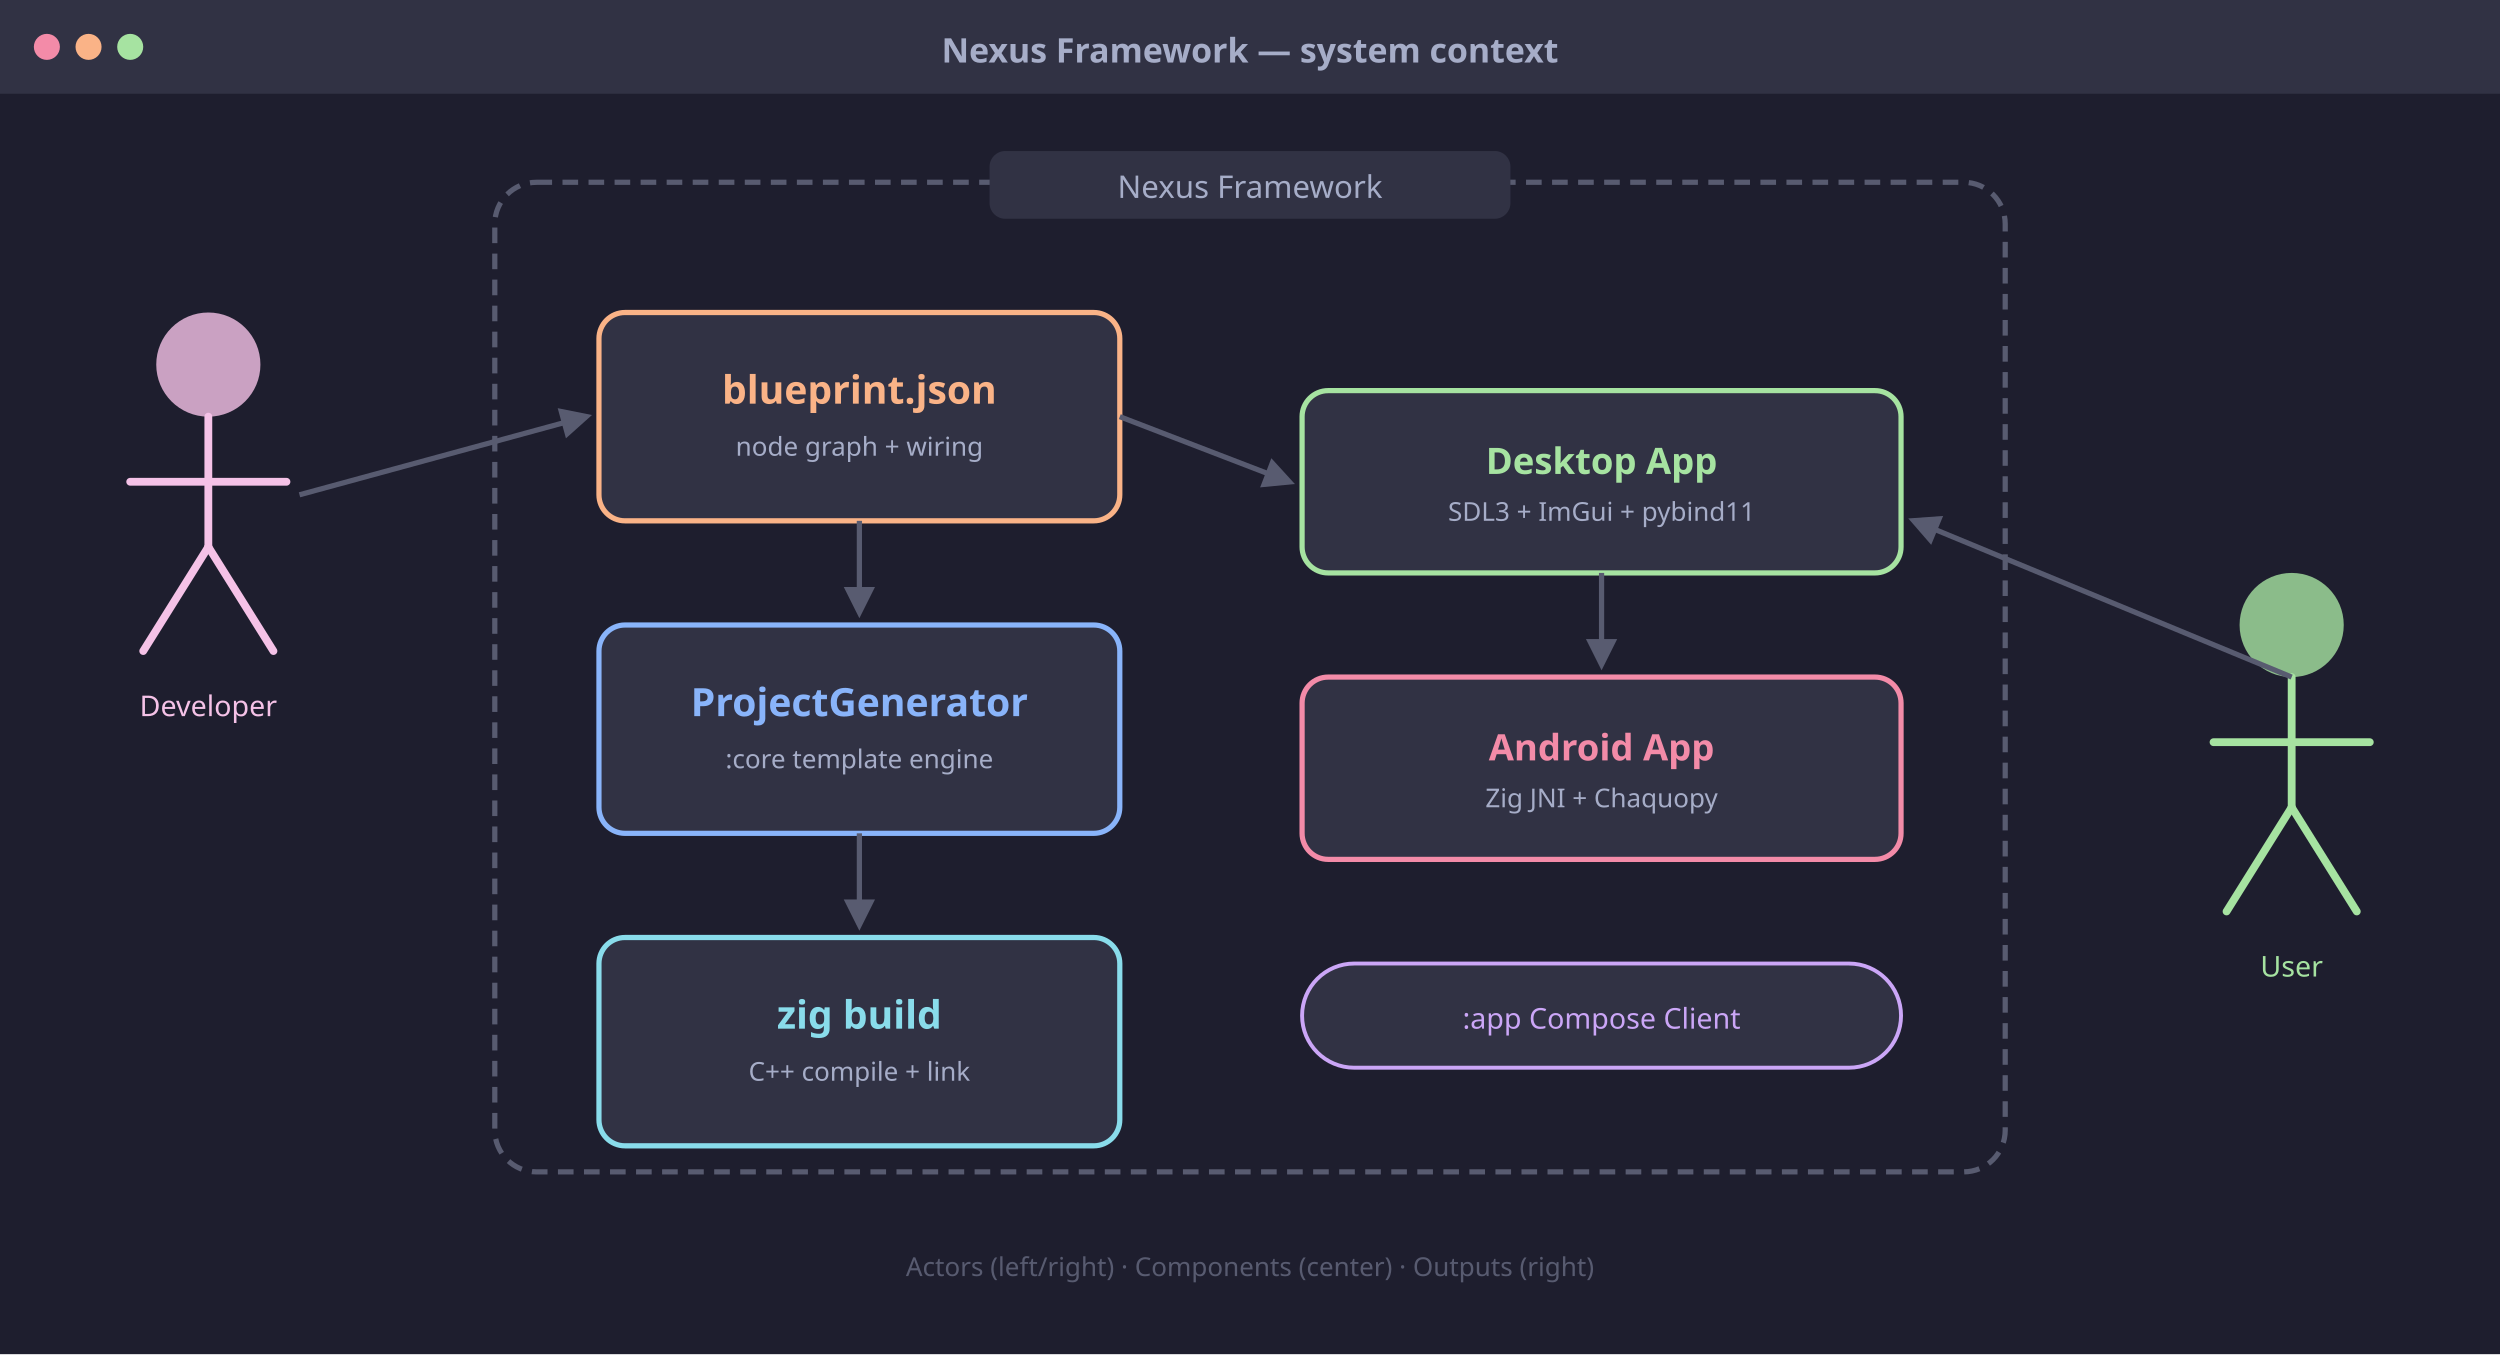
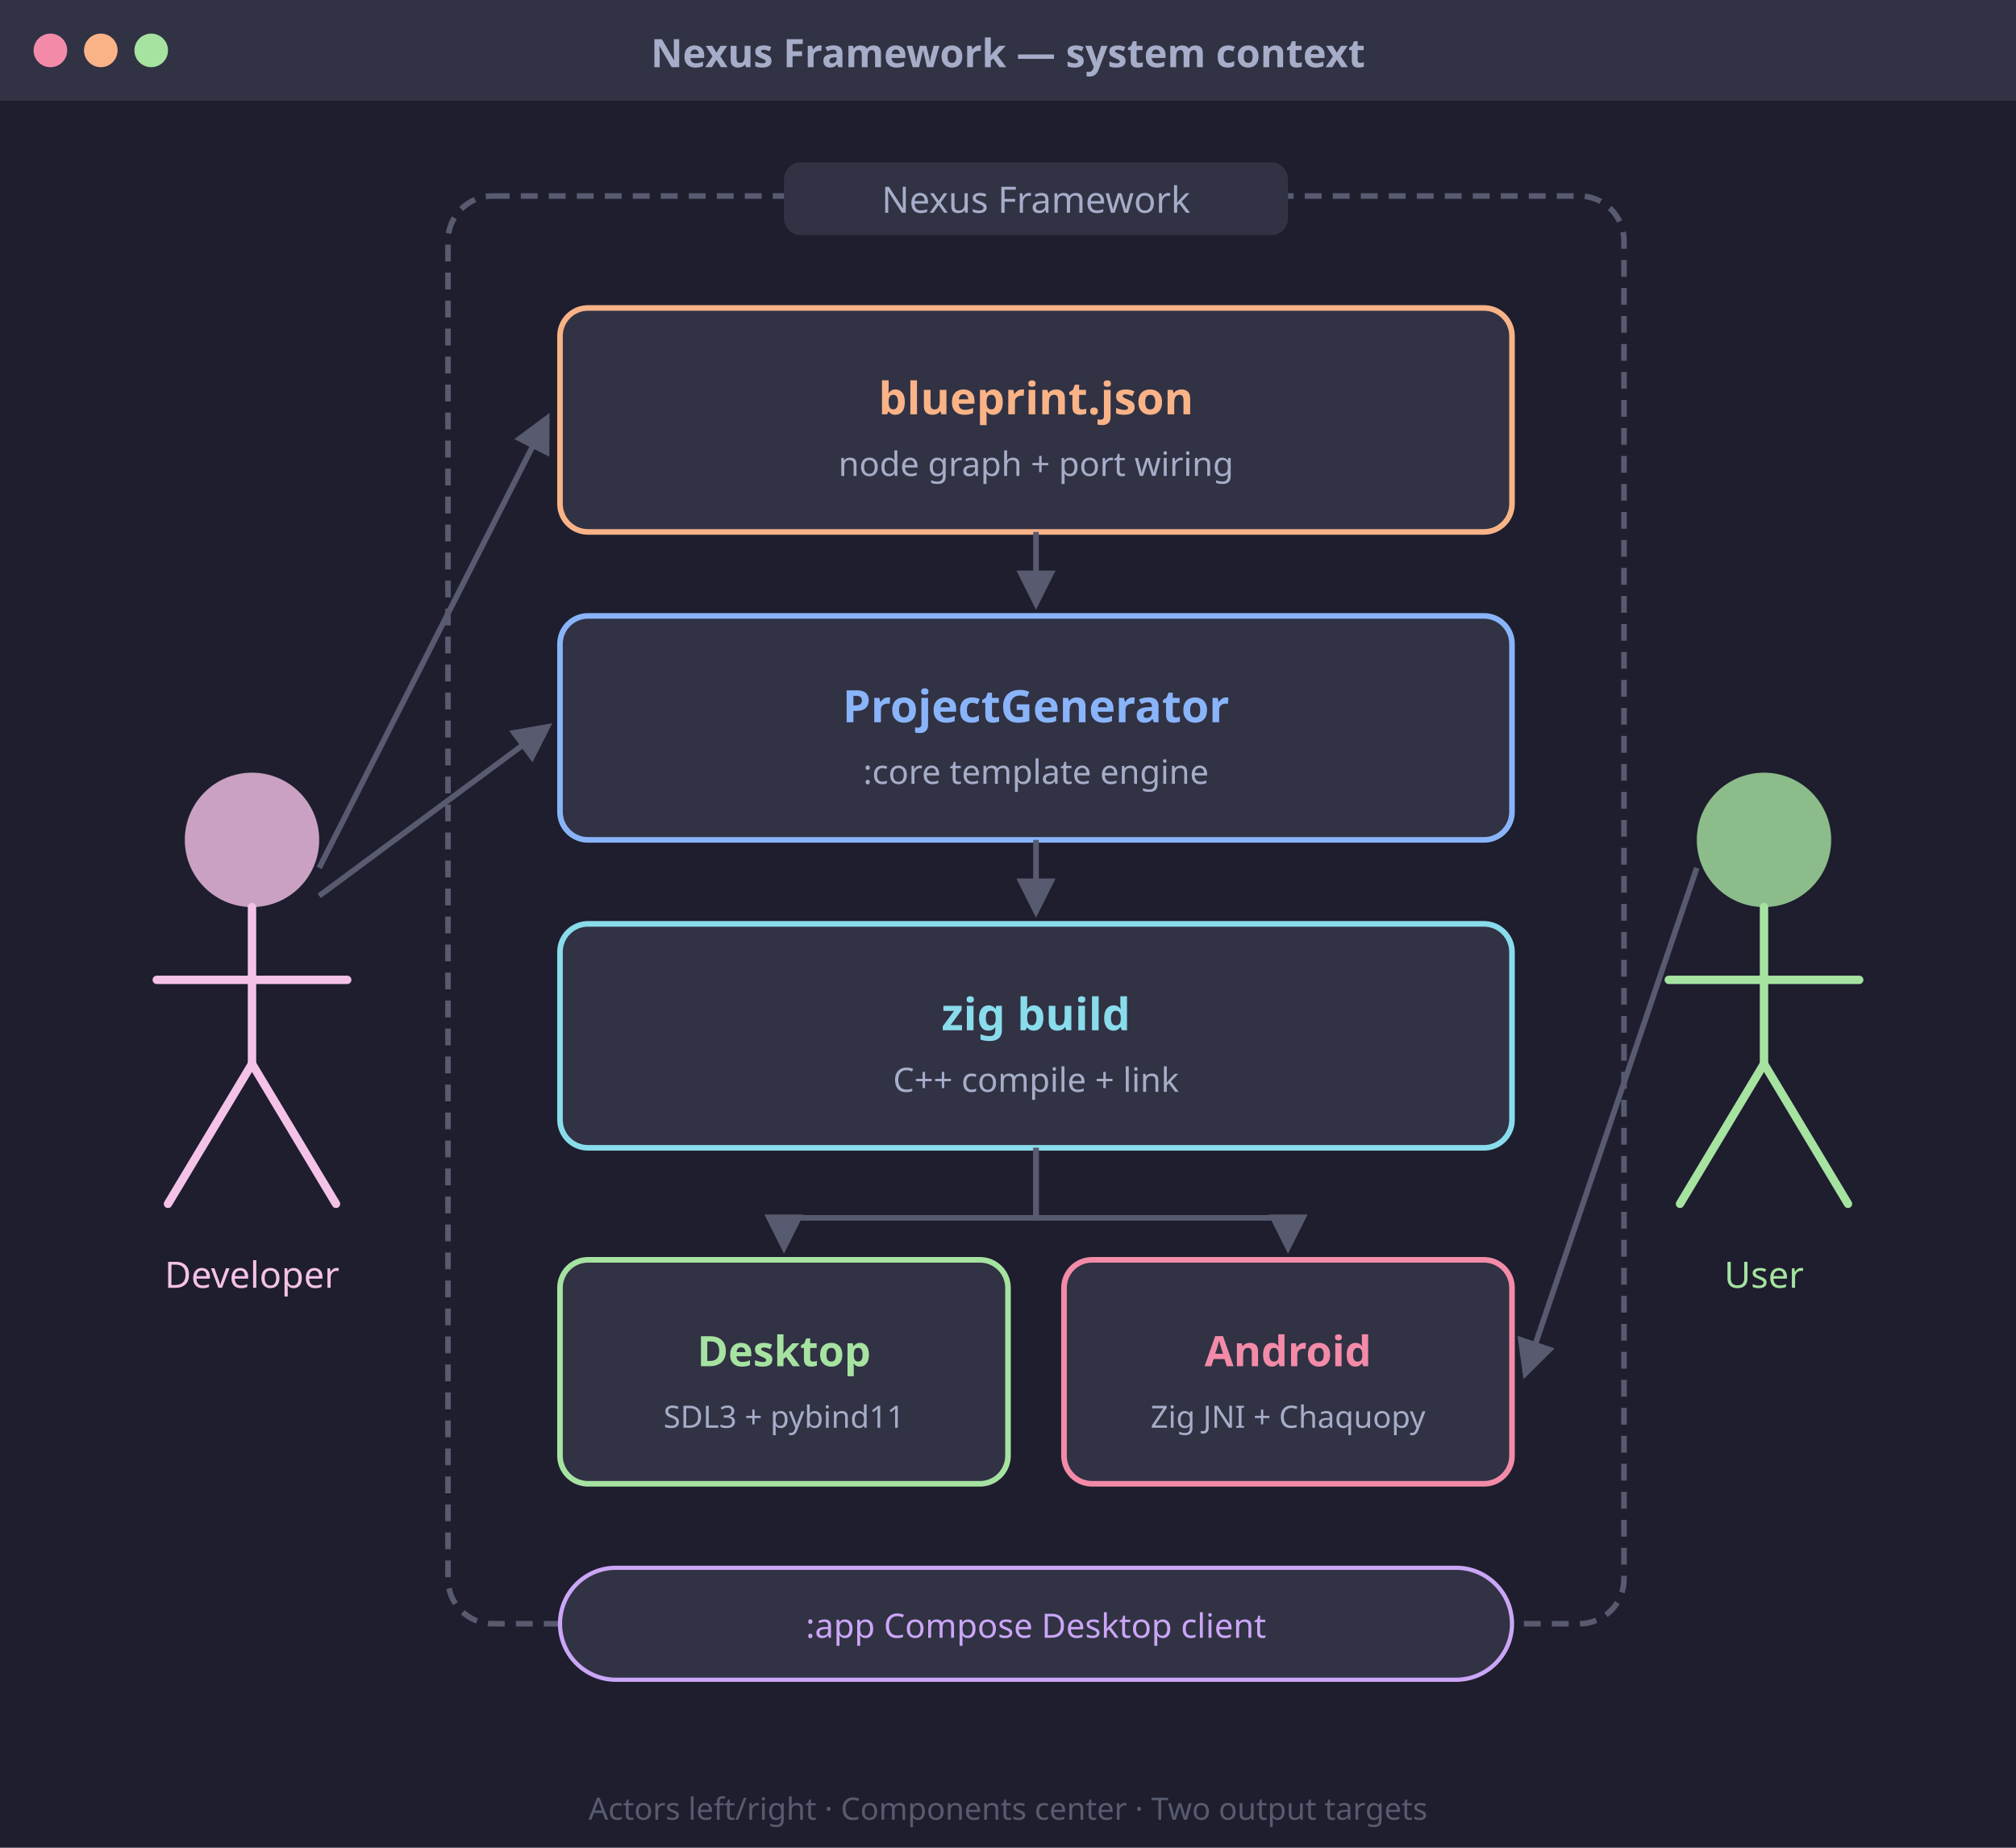
- <svg xmlns="http://www.w3.org/2000/svg" viewBox="0 0 960 520" width="960" height="520">
+ <svg xmlns="http://www.w3.org/2000/svg" viewBox="0 0 720 660" width="720" height="660">
  <rect width="100%" height="100%" fill="#1e1e2e" />
  <rect x="0" y="0" width="100%" height="36" fill="#313244" />
-   <circle cx="18" cy="18" r="5" fill="#f38ba8" />
-   <circle cx="34" cy="18" r="5" fill="#fab387" />
-   <circle cx="50" cy="18" r="5" fill="#a6e3a1" />
-   <text x="480" y="24" text-anchor="middle" font-family="sans-serif" font-size="13" fill="#a6adc8" font-weight="bold">Nexus Framework — system context</text>
-   <rect x="190" y="70" width="580" height="380" rx="16" fill="none" stroke="#585b70" stroke-width="2" stroke-dasharray="6,4" />
-   <rect x="380" y="58" width="200" height="26" rx="6" fill="#313244" />
-   <text x="480" y="76" text-anchor="middle" font-family="sans-serif" font-size="12" fill="#a6adc8">Nexus Framework</text>
-   <circle cx="80" cy="140" r="20" fill="#f5c2e7" opacity="0.8" />
-   <line x1="80" y1="160" x2="80" y2="210" stroke="#f5c2e7" stroke-width="3" stroke-linecap="round" />
-   <line x1="50" y1="185" x2="110" y2="185" stroke="#f5c2e7" stroke-width="3" stroke-linecap="round" />
-   <line x1="80" y1="210" x2="55" y2="250" stroke="#f5c2e7" stroke-width="3" stroke-linecap="round" />
-   <line x1="80" y1="210" x2="105" y2="250" stroke="#f5c2e7" stroke-width="3" stroke-linecap="round" />
-   <text x="80" y="275" text-anchor="middle" font-family="sans-serif" font-size="11" fill="#f5c2e7">Developer</text>
-   <rect x="230" y="120" width="200" height="80" rx="10" fill="#313244" stroke="#fab387" stroke-width="2" />
-   <text x="330" y="155" text-anchor="middle" font-family="sans-serif" font-size="15" font-weight="bold" fill="#fab387">blueprint.json</text>
-   <text x="330" y="175" text-anchor="middle" font-family="sans-serif" font-size="10" fill="#a6adc8">node graph + wiring</text>
-   <rect x="230" y="240" width="200" height="80" rx="10" fill="#313244" stroke="#89b4fa" stroke-width="2" />
-   <text x="330" y="275" text-anchor="middle" font-family="sans-serif" font-size="15" font-weight="bold" fill="#89b4fa">ProjectGenerator</text>
-   <text x="330" y="295" text-anchor="middle" font-family="sans-serif" font-size="10" fill="#a6adc8">:core template engine</text>
-   <rect x="230" y="360" width="200" height="80" rx="10" fill="#313244" stroke="#89dceb" stroke-width="2" />
-   <text x="330" y="395" text-anchor="middle" font-family="sans-serif" font-size="15" font-weight="bold" fill="#89dceb">zig build</text>
-   <text x="330" y="415" text-anchor="middle" font-family="sans-serif" font-size="10" fill="#a6adc8">C++ compile + link</text>
-   <circle cx="880" cy="240" r="20" fill="#a6e3a1" opacity="0.8" />
-   <line x1="880" y1="260" x2="880" y2="310" stroke="#a6e3a1" stroke-width="3" stroke-linecap="round" />
-   <line x1="850" y1="285" x2="910" y2="285" stroke="#a6e3a1" stroke-width="3" stroke-linecap="round" />
-   <line x1="880" y1="310" x2="855" y2="350" stroke="#a6e3a1" stroke-width="3" stroke-linecap="round" />
-   <line x1="880" y1="310" x2="905" y2="350" stroke="#a6e3a1" stroke-width="3" stroke-linecap="round" />
-   <text x="880" y="375" text-anchor="middle" font-family="sans-serif" font-size="11" fill="#a6e3a1">User</text>
-   <rect x="500" y="150" width="230" height="70" rx="10" fill="#313244" stroke="#a6e3a1" stroke-width="2" />
-   <text x="615" y="182" text-anchor="middle" font-family="sans-serif" font-size="14" font-weight="bold" fill="#a6e3a1">Desktop App</text>
-   <text x="615" y="200" text-anchor="middle" font-family="sans-serif" font-size="10" fill="#a6adc8">SDL3 + ImGui + pybind11</text>
-   <rect x="500" y="260" width="230" height="70" rx="10" fill="#313244" stroke="#f38ba8" stroke-width="2" />
-   <text x="615" y="292" text-anchor="middle" font-family="sans-serif" font-size="14" font-weight="bold" fill="#f38ba8">Android App</text>
-   <text x="615" y="310" text-anchor="middle" font-family="sans-serif" font-size="10" fill="#a6adc8">Zig JNI + Chaquopy</text>
-   <rect x="500" y="370" width="230" height="40" rx="20" fill="#313244" stroke="#cba6f7" stroke-width="1.5" />
-   <text x="615" y="395" text-anchor="middle" font-family="sans-serif" font-size="11" fill="#cba6f7">:app Compose Client</text>
-   <line x1="115" y1="190" x2="225" y2="160" stroke="#585b70" stroke-width="2" marker-end="url(#arrow)" />
-   <line x1="430" y1="160" x2="495" y2="185" stroke="#585b70" stroke-width="2" marker-end="url(#arrow)" />
-   <line x1="330" y1="200" x2="330" y2="235" stroke="#585b70" stroke-width="2" marker-end="url(#arrow)" />
-   <line x1="330" y1="320" x2="330" y2="355" stroke="#585b70" stroke-width="2" marker-end="url(#arrow)" />
-   <line x1="615" y1="220" x2="615" y2="255" stroke="#585b70" stroke-width="2" marker-end="url(#arrow)" />
-   <line x1="880" y1="260" x2="735" y2="200" stroke="#585b70" stroke-width="2" marker-end="url(#arrow)" />
+   <circle cx="18" cy="18" r="6" fill="#f38ba8" />
+   <circle cx="36" cy="18" r="6" fill="#fab387" />
+   <circle cx="54" cy="18" r="6" fill="#a6e3a1" />
+   <text x="360" y="24" text-anchor="middle" font-family="sans-serif" font-size="14" fill="#a6adc8" font-weight="bold">Nexus Framework — system context</text>
+   <rect x="160" y="70" width="420" height="510" rx="16" fill="none" stroke="#585b70" stroke-width="2" stroke-dasharray="6,4" />
+   <rect x="280" y="58" width="180" height="26" rx="6" fill="#313244" />
+   <text x="370" y="76" text-anchor="middle" font-family="sans-serif" font-size="13" fill="#a6adc8">Nexus Framework</text>
+   <circle cx="90" cy="300" r="24" fill="#f5c2e7" opacity="0.8" />
+   <line x1="90" y1="324" x2="90" y2="380" stroke="#f5c2e7" stroke-width="3" stroke-linecap="round" />
+   <line x1="56" y1="350" x2="124" y2="350" stroke="#f5c2e7" stroke-width="3" stroke-linecap="round" />
+   <line x1="90" y1="380" x2="60" y2="430" stroke="#f5c2e7" stroke-width="3" stroke-linecap="round" />
+   <line x1="90" y1="380" x2="120" y2="430" stroke="#f5c2e7" stroke-width="3" stroke-linecap="round" />
+   <text x="90" y="460" text-anchor="middle" font-family="sans-serif" font-size="13" fill="#f5c2e7">Developer</text>
+   <rect x="200" y="110" width="340" height="80" rx="10" fill="#313244" stroke="#fab387" stroke-width="2" />
+   <text x="370" y="148" text-anchor="middle" font-family="sans-serif" font-size="16" font-weight="bold" fill="#fab387">blueprint.json</text>
+   <text x="370" y="170" text-anchor="middle" font-family="sans-serif" font-size="12" fill="#a6adc8">node graph + port wiring</text>
+   <rect x="200" y="220" width="340" height="80" rx="10" fill="#313244" stroke="#89b4fa" stroke-width="2" />
+   <text x="370" y="258" text-anchor="middle" font-family="sans-serif" font-size="16" font-weight="bold" fill="#89b4fa">ProjectGenerator</text>
+   <text x="370" y="280" text-anchor="middle" font-family="sans-serif" font-size="12" fill="#a6adc8">:core template engine</text>
+   <rect x="200" y="330" width="340" height="80" rx="10" fill="#313244" stroke="#89dceb" stroke-width="2" />
+   <text x="370" y="368" text-anchor="middle" font-family="sans-serif" font-size="16" font-weight="bold" fill="#89dceb">zig build</text>
+   <text x="370" y="390" text-anchor="middle" font-family="sans-serif" font-size="12" fill="#a6adc8">C++ compile + link</text>
+   <line x1="370" y1="190" x2="370" y2="215" stroke="#585b70" stroke-width="2" marker-end="url(#arrow)" />
+   <line x1="370" y1="300" x2="370" y2="325" stroke="#585b70" stroke-width="2" marker-end="url(#arrow)" />
+   <rect x="200" y="450" width="160" height="80" rx="10" fill="#313244" stroke="#a6e3a1" stroke-width="2" />
+   <text x="280" y="488" text-anchor="middle" font-family="sans-serif" font-size="15" font-weight="bold" fill="#a6e3a1">Desktop</text>
+   <text x="280" y="510" text-anchor="middle" font-family="sans-serif" font-size="11" fill="#a6adc8">SDL3 + pybind11</text>
+   <rect x="380" y="450" width="160" height="80" rx="10" fill="#313244" stroke="#f38ba8" stroke-width="2" />
+   <text x="460" y="488" text-anchor="middle" font-family="sans-serif" font-size="15" font-weight="bold" fill="#f38ba8">Android</text>
+   <text x="460" y="510" text-anchor="middle" font-family="sans-serif" font-size="11" fill="#a6adc8">Zig JNI + Chaquopy</text>
+   <path d="M370,410 L370,435 L280,435 L280,445" fill="none" stroke="#585b70" stroke-width="2" marker-end="url(#arrow)" />
+   <path d="M370,410 L370,435 L460,435 L460,445" fill="none" stroke="#585b70" stroke-width="2" marker-end="url(#arrow)" />
+   <rect x="200" y="560" width="340" height="40" rx="20" fill="#313244" stroke="#cba6f7" stroke-width="1.5" />
+   <text x="370" y="585" text-anchor="middle" font-family="sans-serif" font-size="12" fill="#cba6f7">:app Compose Desktop client</text>
+   <circle cx="630" cy="300" r="24" fill="#a6e3a1" opacity="0.8" />
+   <line x1="630" y1="324" x2="630" y2="380" stroke="#a6e3a1" stroke-width="3" stroke-linecap="round" />
+   <line x1="596" y1="350" x2="664" y2="350" stroke="#a6e3a1" stroke-width="3" stroke-linecap="round" />
+   <line x1="630" y1="380" x2="600" y2="430" stroke="#a6e3a1" stroke-width="3" stroke-linecap="round" />
+   <line x1="630" y1="380" x2="660" y2="430" stroke="#a6e3a1" stroke-width="3" stroke-linecap="round" />
+   <text x="630" y="460" text-anchor="middle" font-family="sans-serif" font-size="13" fill="#a6e3a1">User</text>
+   <line x1="114" y1="310" x2="195" y2="150" stroke="#585b70" stroke-width="2" marker-end="url(#arrow)" />
+   <line x1="114" y1="320" x2="195" y2="260" stroke="#585b70" stroke-width="2" marker-end="url(#arrow)" />
+   <line x1="606" y1="310" x2="545" y2="490" stroke="#585b70" stroke-width="2" marker-end="url(#arrow)" />
  <defs>
-     <marker id="arrow" viewBox="0 0 10 10" refX="8" refY="5" markerWidth="6" markerHeight="6" orient="auto">
+     <marker id="arrow" viewBox="0 0 10 10" refX="8" refY="5" markerWidth="7" markerHeight="7" orient="auto">
      <path d="M0,0 L10,5 L0,10 Z" fill="#585b70" />
    </marker>
  </defs>
-   <text x="480" y="490" text-anchor="middle" font-family="sans-serif" font-size="10" fill="#585b70">Actors (left/right) · Components (center) · Outputs (right)</text>
+   <text x="360" y="650" text-anchor="middle" font-family="sans-serif" font-size="11" fill="#585b70">Actors left/right · Components center · Two output targets</text>
</svg>
